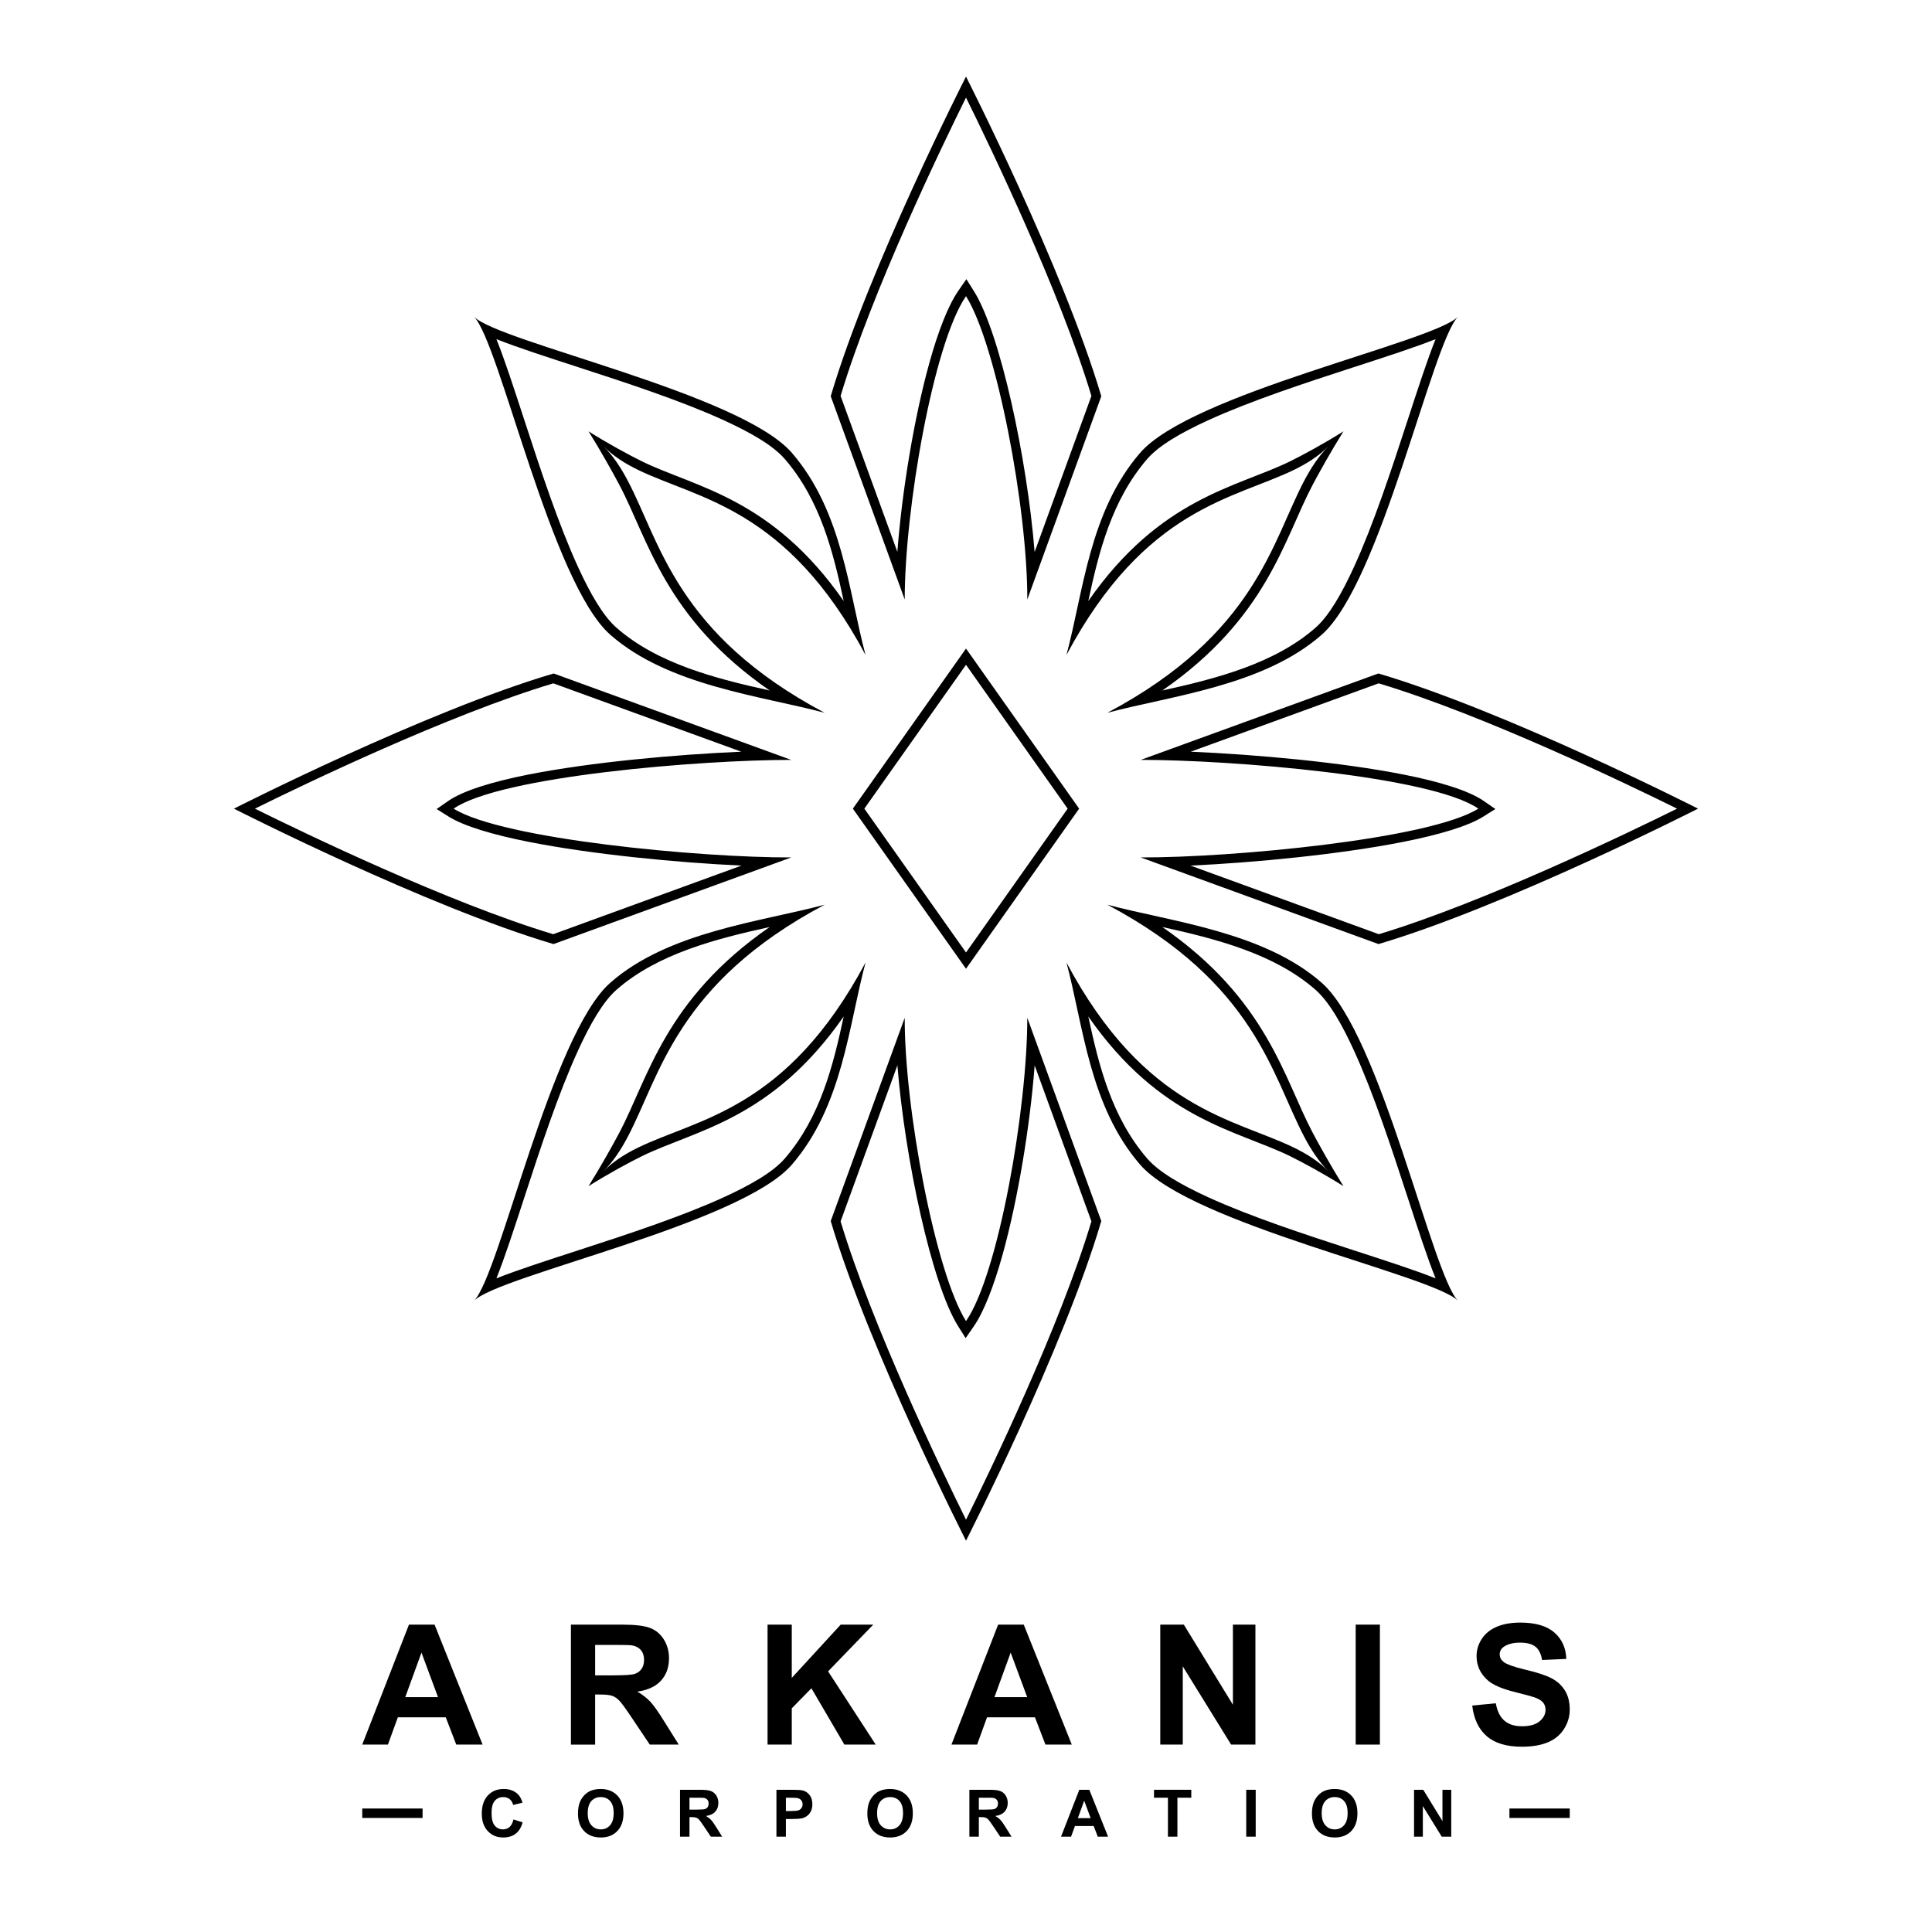
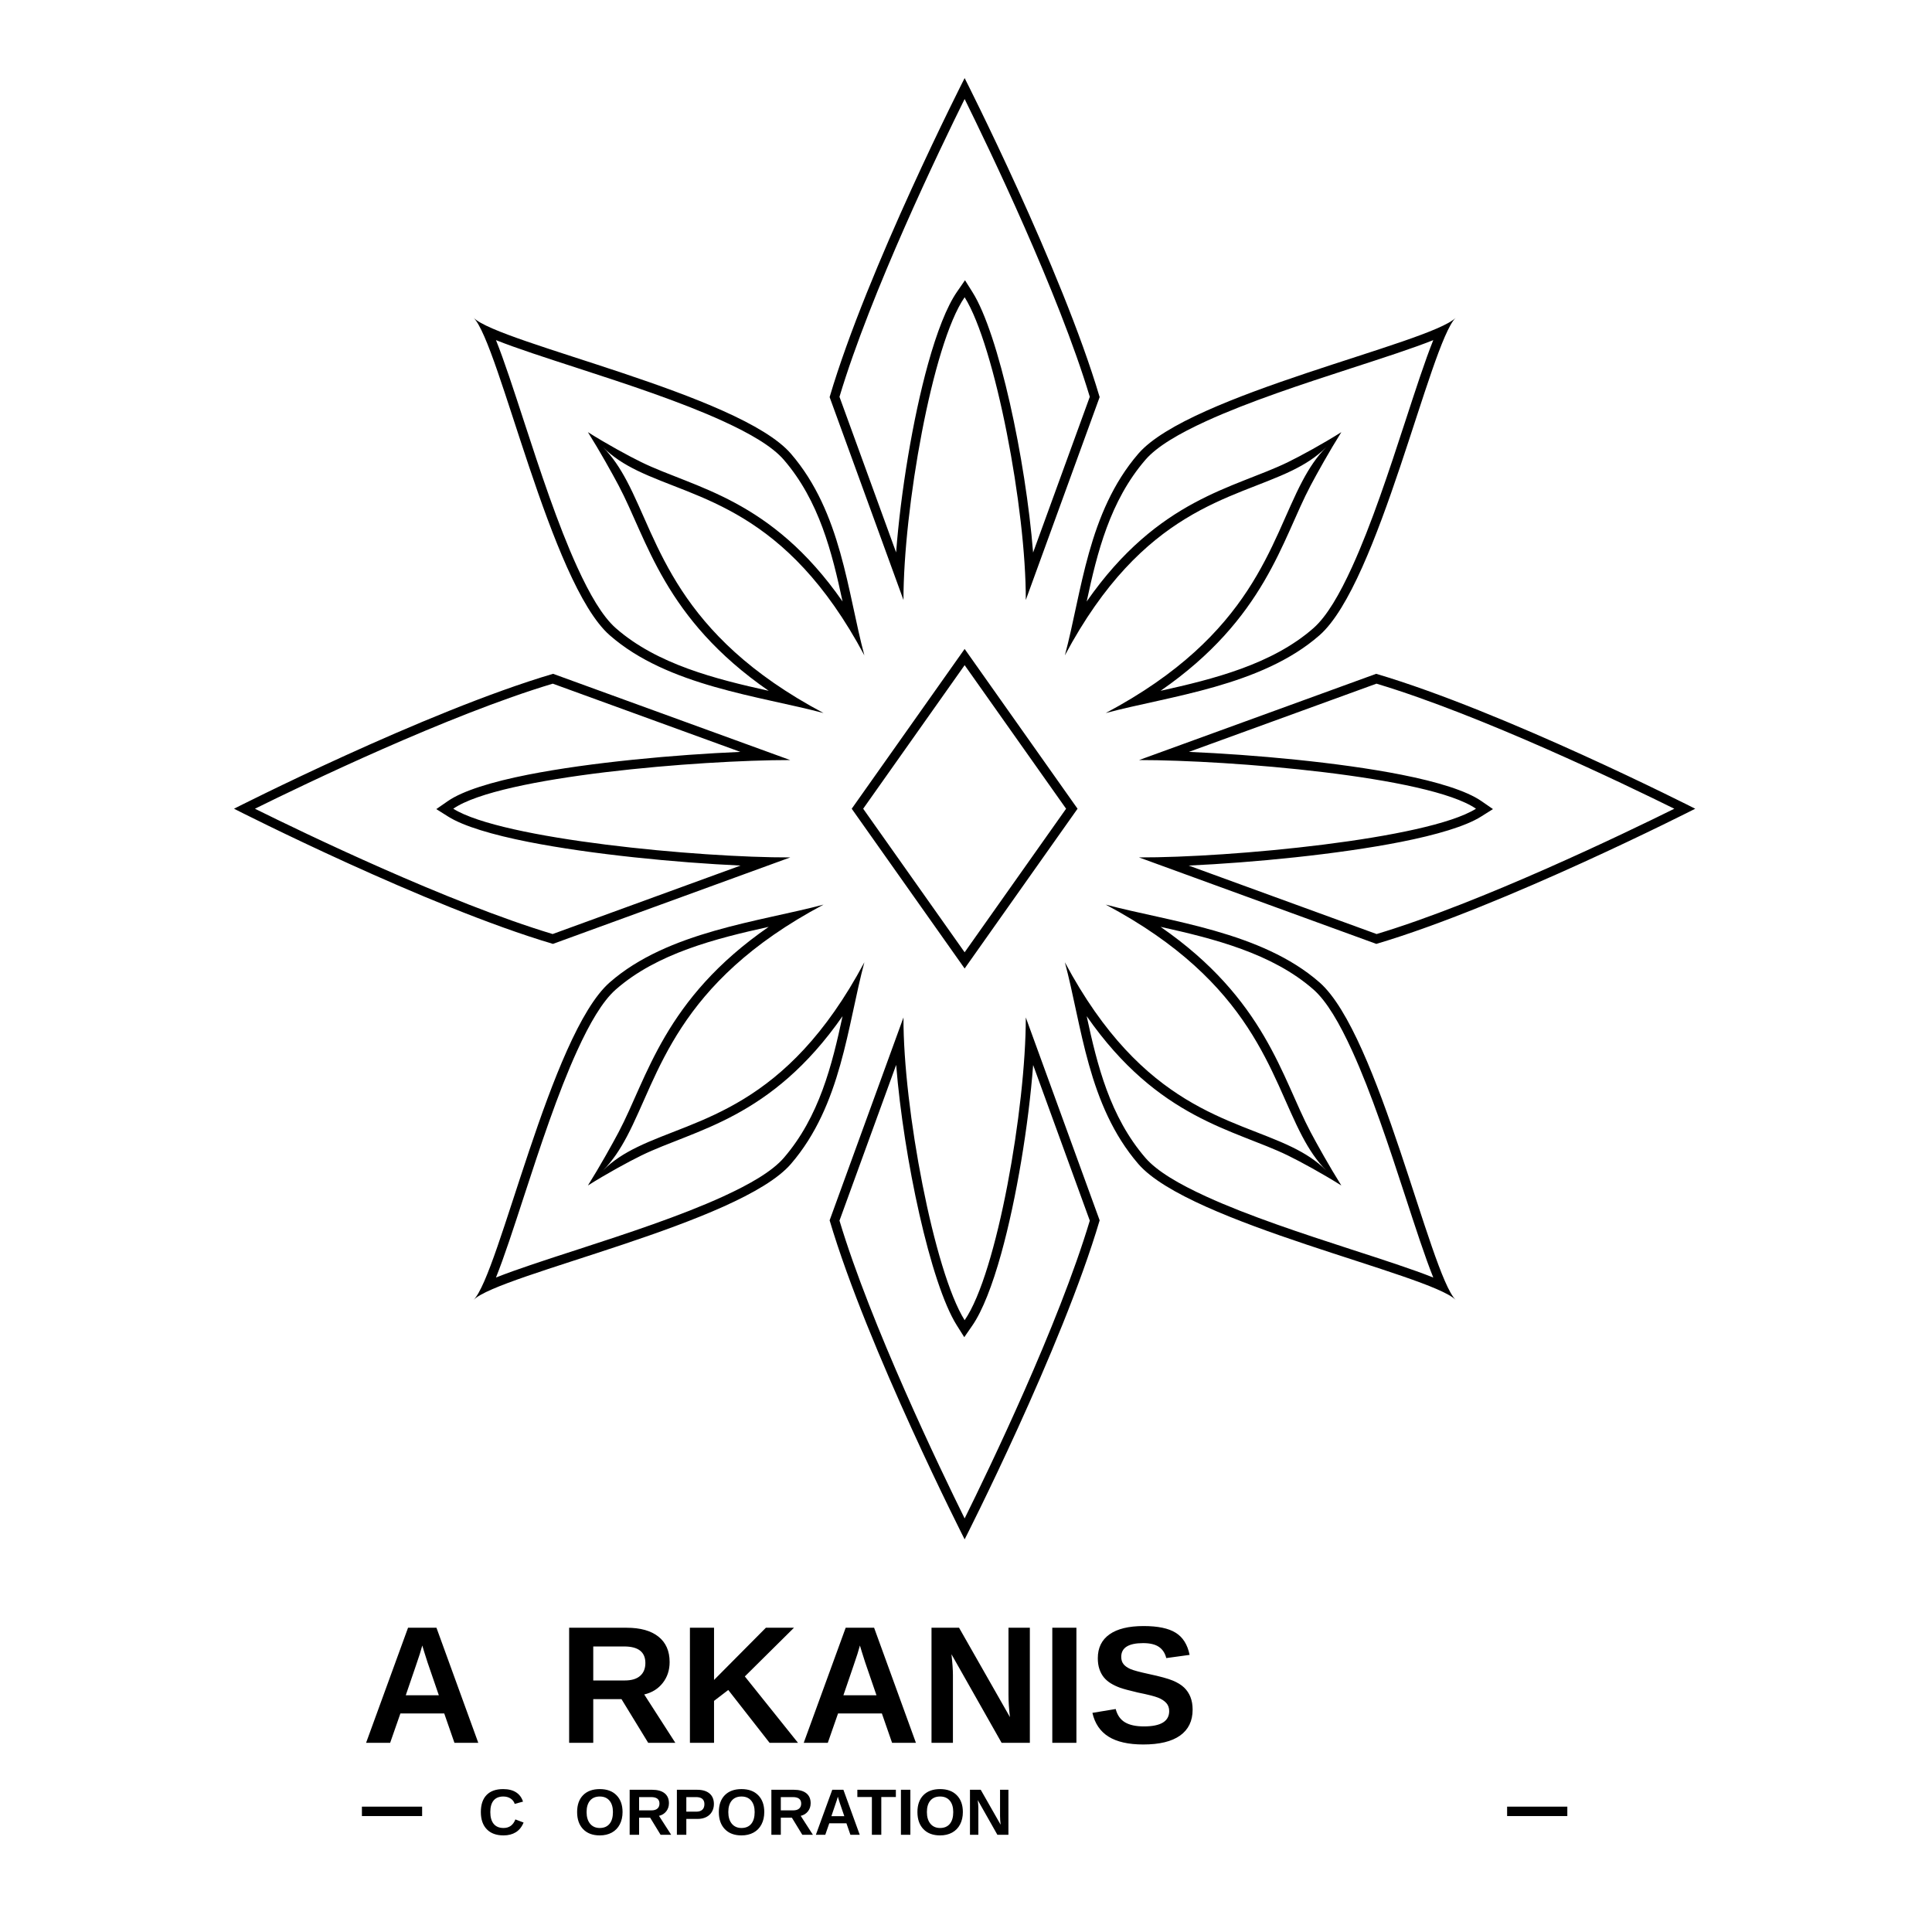
- <svg xmlns="http://www.w3.org/2000/svg" width="384px" height="384px" version="1.1" xml:space="preserve" style="fill-rule:evenodd;clip-rule:evenodd;stroke-linejoin:round;stroke-miterlimit:2;">
-   <rect id="thick_outline_black_name" x="0" y="-0" width="384" height="384" style="fill:none;" />
-   <g id="name_black_symbol">
-     <path d="M95.919,346.75l-5.236,0l-2.081,-5.416l-9.529,0l-1.968,5.416l-5.106,0l9.285,-23.843l5.09,0l9.545,23.843Zm-8.862,-9.433l-3.285,-8.848l-3.22,8.848l6.504,0Z" style="fill-rule:nonzero;" />
-     <path d="M113.474,346.75l0,-23.843l10.13,0c2.547,0 4.398,0.214 5.553,0.642c1.155,0.428 2.079,1.19 2.772,2.285c0.694,1.095 1.041,2.347 1.041,3.757c0,1.789 -0.526,3.266 -1.577,4.432c-1.052,1.166 -2.623,1.9 -4.716,2.204c1.041,0.607 1.9,1.274 2.577,2.001c0.678,0.726 1.591,2.017 2.74,3.871l2.911,4.652l-5.756,0l-3.48,-5.188c-1.236,-1.854 -2.081,-3.022 -2.537,-3.505c-0.455,-0.483 -0.938,-0.813 -1.447,-0.992c-0.509,-0.179 -1.317,-0.268 -2.423,-0.268l-0.976,0l0,9.954l-4.813,0Zm4.813,-13.76l3.561,0c2.309,0 3.751,-0.098 4.325,-0.293c0.575,-0.195 1.024,-0.531 1.35,-1.008c0.325,-0.477 0.488,-1.073 0.488,-1.789c0,-0.802 -0.214,-1.45 -0.642,-1.944c-0.428,-0.493 -1.033,-0.805 -1.813,-0.935c-0.39,-0.054 -1.561,-0.081 -3.512,-0.081l-3.756,0l0,6.05Z" style="fill-rule:nonzero;" />
-     <path d="M152.558,346.75l0,-23.843l4.813,0l0,10.588l9.724,-10.588l6.472,0l-8.976,9.287l9.464,14.556l-6.228,0l-6.553,-11.19l-3.903,3.985l0,7.205l-4.813,0Z" style="fill-rule:nonzero;" />
-     <path d="M213.025,346.75l-5.236,0l-2.081,-5.416l-9.529,0l-1.968,5.416l-5.106,0l9.285,-23.843l5.09,0l9.545,23.843Zm-8.862,-9.433l-3.285,-8.848l-3.22,8.848l6.504,0Z" style="fill-rule:nonzero;" />
-     <path d="M230.612,346.75l0,-23.843l4.683,0l9.756,15.923l0,-15.923l4.472,0l0,23.843l-4.829,0l-9.61,-15.549l0,15.549l-4.472,0Z" style="fill-rule:nonzero;" />
-     <rect x="269.453" y="322.907" width="4.813" height="23.843" style="fill-rule:nonzero;" />
-     <path d="M292.617,338.992l4.683,-0.455c0.282,1.572 0.854,2.727 1.715,3.464c0.862,0.737 2.024,1.106 3.488,1.106c1.55,0 2.718,-0.328 3.504,-0.984c0.786,-0.656 1.179,-1.423 1.179,-2.301c0,-0.564 -0.165,-1.044 -0.496,-1.439c-0.331,-0.396 -0.908,-0.74 -1.732,-1.033c-0.564,-0.195 -1.848,-0.542 -3.854,-1.041c-2.58,-0.64 -4.39,-1.426 -5.431,-2.358c-1.463,-1.312 -2.195,-2.911 -2.195,-4.798c0,-1.214 0.344,-2.35 1.033,-3.407c0.688,-1.057 1.68,-1.862 2.976,-2.415c1.295,-0.553 2.859,-0.829 4.691,-0.829c2.992,0 5.244,0.656 6.756,1.968c1.512,1.312 2.306,3.063 2.382,5.253l-4.813,0.211c-0.206,-1.225 -0.648,-2.106 -1.325,-2.643c-0.678,-0.537 -1.694,-0.805 -3.049,-0.805c-1.398,0 -2.493,0.287 -3.285,0.862c-0.509,0.369 -0.764,0.862 -0.764,1.48c0,0.564 0.238,1.046 0.715,1.448c0.607,0.51 2.081,1.041 4.423,1.594c2.342,0.553 4.073,1.125 5.195,1.716c1.122,0.591 2,1.399 2.634,2.423c0.634,1.025 0.951,2.291 0.951,3.798c0,1.366 -0.379,2.646 -1.138,3.838c-0.759,1.193 -1.832,2.079 -3.22,2.659c-1.388,0.58 -3.117,0.87 -5.187,0.87c-3.014,0 -5.328,-0.697 -6.943,-2.09c-1.615,-1.393 -2.58,-3.424 -2.894,-6.091Z" style="fill-rule:nonzero;" />
-     <rect x="300.011" y="359.457" width="11.989" height="1.875" />
-     <path d="M102.054,361.628l1.825,0.579c-0.28,1.017 -0.745,1.773 -1.396,2.267c-0.651,0.494 -1.476,0.741 -2.476,0.741c-1.238,0 -2.255,-0.423 -3.052,-1.269c-0.797,-0.846 -1.195,-2.002 -1.195,-3.469c0,-1.552 0.401,-2.757 1.202,-3.615c0.801,-0.858 1.854,-1.288 3.16,-1.288c1.14,0 2.066,0.337 2.778,1.011c0.424,0.399 0.742,0.971 0.954,1.717l-1.863,0.445c-0.11,-0.483 -0.34,-0.865 -0.69,-1.145c-0.35,-0.28 -0.775,-0.42 -1.275,-0.42c-0.691,0 -1.251,0.248 -1.682,0.744c-0.43,0.496 -0.645,1.299 -0.645,2.41c0,1.179 0.212,2.018 0.636,2.518c0.424,0.5 0.975,0.75 1.653,0.75c0.5,0 0.93,-0.159 1.291,-0.477c0.36,-0.318 0.619,-0.818 0.776,-1.501Z" style="fill-rule:nonzero;" />
-     <path d="M114.878,360.452c0,-0.95 0.142,-1.747 0.426,-2.391c0.212,-0.475 0.501,-0.901 0.868,-1.278c0.367,-0.377 0.768,-0.657 1.205,-0.839c0.581,-0.246 1.25,-0.369 2.009,-0.369c1.373,0 2.472,0.426 3.297,1.278c0.824,0.852 1.237,2.037 1.237,3.555c0,1.505 -0.409,2.683 -1.227,3.533c-0.818,0.85 -1.912,1.275 -3.281,1.275c-1.386,0 -2.488,-0.423 -3.306,-1.269c-0.818,-0.846 -1.227,-2.011 -1.227,-3.494Zm1.939,-0.064c0,1.056 0.244,1.856 0.731,2.401c0.487,0.545 1.106,0.817 1.856,0.817c0.75,0 1.366,-0.27 1.847,-0.811c0.481,-0.541 0.722,-1.351 0.722,-2.432c0,-1.068 -0.234,-1.865 -0.703,-2.391c-0.468,-0.526 -1.09,-0.789 -1.866,-0.789c-0.776,0 -1.401,0.266 -1.876,0.798c-0.475,0.532 -0.712,1.334 -0.712,2.407Z" style="fill-rule:nonzero;" />
-     <path d="M135.16,365.056l0,-9.323l3.961,0c0.996,0 1.72,0.084 2.171,0.251c0.451,0.167 0.813,0.465 1.084,0.893c0.271,0.428 0.407,0.918 0.407,1.469c0,0.7 -0.206,1.277 -0.617,1.733c-0.411,0.456 -1.026,0.743 -1.844,0.862c0.407,0.237 0.743,0.498 1.008,0.782c0.265,0.284 0.622,0.789 1.071,1.514l1.138,1.819l-2.251,0l-1.361,-2.029c-0.483,-0.725 -0.814,-1.182 -0.992,-1.37c-0.178,-0.189 -0.367,-0.318 -0.566,-0.388c-0.199,-0.07 -0.515,-0.105 -0.947,-0.105l-0.381,0l0,3.892l-1.882,0Zm1.882,-5.38l1.392,0c0.903,0 1.467,-0.038 1.691,-0.114c0.225,-0.076 0.401,-0.208 0.528,-0.394c0.127,-0.187 0.191,-0.42 0.191,-0.7c0,-0.314 -0.084,-0.567 -0.251,-0.76c-0.167,-0.193 -0.404,-0.315 -0.709,-0.366c-0.153,-0.021 -0.61,-0.032 -1.373,-0.032l-1.469,0l0,2.366Z" style="fill-rule:nonzero;" />
-     <path d="M154.322,365.056l0,-9.323l3.02,0c1.144,0 1.89,0.047 2.238,0.14c0.534,0.14 0.981,0.444 1.342,0.913c0.36,0.468 0.54,1.074 0.54,1.816c0,0.572 -0.104,1.054 -0.312,1.444c-0.208,0.39 -0.472,0.696 -0.792,0.919c-0.32,0.223 -0.645,0.37 -0.976,0.442c-0.449,0.089 -1.1,0.134 -1.952,0.134l-1.227,0l0,3.517l-1.882,0Zm1.882,-7.746l0,2.645l1.03,0c0.742,0 1.238,-0.049 1.488,-0.146c0.25,-0.098 0.446,-0.25 0.588,-0.458c0.142,-0.208 0.213,-0.449 0.213,-0.725c0,-0.339 -0.1,-0.619 -0.299,-0.839c-0.199,-0.22 -0.451,-0.358 -0.757,-0.413c-0.225,-0.042 -0.676,-0.064 -1.354,-0.064l-0.909,0Z" style="fill-rule:nonzero;" />
-     <path d="M172.391,360.452c0,-0.95 0.142,-1.747 0.426,-2.391c0.212,-0.475 0.501,-0.901 0.868,-1.278c0.367,-0.377 0.768,-0.657 1.205,-0.839c0.581,-0.246 1.25,-0.369 2.009,-0.369c1.373,0 2.472,0.426 3.297,1.278c0.824,0.852 1.237,2.037 1.237,3.555c0,1.505 -0.409,2.683 -1.227,3.533c-0.818,0.85 -1.912,1.275 -3.281,1.275c-1.386,0 -2.488,-0.423 -3.306,-1.269c-0.818,-0.846 -1.227,-2.011 -1.227,-3.494Zm1.939,-0.064c0,1.056 0.244,1.856 0.731,2.401c0.487,0.545 1.106,0.817 1.856,0.817c0.75,0 1.366,-0.27 1.847,-0.811c0.481,-0.541 0.722,-1.351 0.722,-2.432c0,-1.068 -0.234,-1.865 -0.703,-2.391c-0.468,-0.526 -1.09,-0.789 -1.866,-0.789c-0.776,0 -1.401,0.266 -1.876,0.798c-0.475,0.532 -0.712,1.334 -0.712,2.407Z" style="fill-rule:nonzero;" />
-     <path d="M192.672,365.056l0,-9.323l3.961,0c0.996,0 1.72,0.084 2.171,0.251c0.451,0.167 0.813,0.465 1.084,0.893c0.271,0.428 0.407,0.918 0.407,1.469c0,0.7 -0.206,1.277 -0.617,1.733c-0.411,0.456 -1.026,0.743 -1.844,0.862c0.407,0.237 0.743,0.498 1.008,0.782c0.265,0.284 0.622,0.789 1.071,1.514l1.138,1.819l-2.251,0l-1.361,-2.029c-0.483,-0.725 -0.814,-1.182 -0.992,-1.37c-0.178,-0.189 -0.367,-0.318 -0.566,-0.388c-0.199,-0.07 -0.515,-0.105 -0.947,-0.105l-0.381,0l0,3.892l-1.882,0Zm1.882,-5.38l1.392,0c0.903,0 1.467,-0.038 1.691,-0.114c0.225,-0.076 0.401,-0.208 0.528,-0.394c0.127,-0.187 0.191,-0.42 0.191,-0.7c0,-0.314 -0.084,-0.567 -0.251,-0.76c-0.167,-0.193 -0.404,-0.315 -0.709,-0.366c-0.153,-0.021 -0.61,-0.032 -1.373,-0.032l-1.469,0l0,2.366Z" style="fill-rule:nonzero;" />
-     <path d="M220.24,365.056l-2.047,0l-0.814,-2.118l-3.726,0l-0.769,2.118l-1.996,0l3.63,-9.323l1.99,0l3.732,9.323Zm-3.465,-3.688l-1.284,-3.459l-1.259,3.459l2.543,0Z" style="fill-rule:nonzero;" />
-     <path d="M232.135,365.056l0,-7.746l-2.766,0l0,-1.577l7.407,0l0,1.577l-2.759,0l0,7.746l-1.882,0Z" style="fill-rule:nonzero;" />
-     <rect x="247.699" y="355.733" width="1.882" height="9.323" style="fill-rule:nonzero;" />
-     <path d="M260.758,360.452c0,-0.95 0.142,-1.747 0.426,-2.391c0.212,-0.475 0.501,-0.901 0.868,-1.278c0.367,-0.377 0.768,-0.657 1.205,-0.839c0.581,-0.246 1.25,-0.369 2.009,-0.369c1.373,0 2.472,0.426 3.297,1.278c0.824,0.852 1.237,2.037 1.237,3.555c0,1.505 -0.409,2.683 -1.227,3.533c-0.818,0.85 -1.912,1.275 -3.281,1.275c-1.386,0 -2.488,-0.423 -3.306,-1.269c-0.818,-0.846 -1.227,-2.011 -1.227,-3.494Zm1.939,-0.064c0,1.056 0.244,1.856 0.731,2.401c0.487,0.545 1.106,0.817 1.856,0.817c0.75,0 1.366,-0.27 1.847,-0.811c0.481,-0.541 0.722,-1.351 0.722,-2.432c0,-1.068 -0.234,-1.865 -0.703,-2.391c-0.468,-0.526 -1.09,-0.789 -1.866,-0.789c-0.776,0 -1.401,0.266 -1.876,0.798c-0.475,0.532 -0.712,1.334 -0.712,2.407Z" style="fill-rule:nonzero;" />
-     <path d="M281.053,365.056l0,-9.323l1.831,0l3.815,6.226l0,-6.226l1.748,0l0,9.323l-1.888,0l-3.757,-6.079l0,6.079l-1.748,0Z" style="fill-rule:nonzero;" />
-     <rect x="72" y="359.457" width="11.989" height="1.875" />
-   </g>
-   <g id="_--Thick-Outline-White">
-     <path d="M169.514,160.725l22.487,-31.82l22.487,31.82l-22.487,31.82l-22.487,-31.82Zm2.282,0l20.205,28.59l20.205,-28.59l-20.205,-28.59l-20.205,28.59Zm-81.631,0c9.659,6.075 49.057,9.76 67.109,9.696l-47.263,17.223c-25.166,-7.451 -62.498,-26.402 -63.493,-26.908l-0.02,-0.01c0,0 38.002,-19.337 63.541,-26.867l47.224,17.176c-17.935,-0.014 -57.76,3.223 -67.1,9.69l0.001,0.001Zm-39.5,0.001c9.676,4.792 38.474,18.691 59.289,24.955l37.424,-13.638c-12.855,-0.588 -29.688,-2.23 -42.23,-4.704c-7.161,-1.413 -12.955,-3.137 -15.975,-5.036l-2.39,-1.504l2.321,-1.607c2.935,-2.032 8.722,-3.822 15.923,-5.244c12.531,-2.476 29.449,-3.991 42.309,-4.542l-37.355,-13.586c-20.84,6.245 -49.639,20.122 -59.316,24.907Zm223.322,26.917l-47.263,-17.223c18.053,0.065 57.45,-3.621 67.109,-9.696l0.001,-0.001c-9.34,-6.468 -49.165,-9.704 -67.1,-9.69l47.224,-17.176c25.379,7.483 63.063,26.627 63.537,26.867l0.002,0.001c-0.336,0.171 -38.118,19.398 -63.511,26.917Zm59.345,-26.916c-9.679,-4.787 -38.476,-18.663 -59.314,-24.908l-37.353,13.587c12.859,0.551 29.777,2.066 42.308,4.542c7.2,1.422 12.988,3.212 15.923,5.244l2.321,1.607l-2.39,1.504c-3.02,1.899 -8.814,3.623 -15.975,5.036c-12.542,2.474 -29.374,4.116 -42.23,4.705l37.425,13.637c20.813,-6.263 49.609,-20.161 59.286,-24.954Zm-141.331,145.497c0,0 -19.334,-38.023 -26.887,-63.53l14.707,-40.406c-0.065,18.053 6.106,50.637 12.181,60.294c6.468,-9.34 12.194,-42.359 12.18,-60.294l14.707,40.406c-7.531,25.539 -26.887,63.53 -26.887,63.53Zm0.002,-4.168c4.79,-9.675 18.678,-38.465 24.924,-59.303l-11.281,-30.991c-0.911,11.925 -3.301,26.545 -6.363,37.566c-1.742,6.27 -3.728,11.396 -5.749,14.315l-1.607,2.32l-1.503,-2.389c-5.22,-8.298 -10.567,-33.23 -12.059,-51.836l-11.288,31.014c6.263,20.814 20.141,49.623 24.926,59.304Z" />
-     <path d="M264.011,88.729c-1.945,1.956 -4.241,3.401 -6.808,4.653c-11.89,5.801 -29.601,7.485 -45.239,36.804c3.374,-12.573 4.546,-28.463 14.624,-40.156c10.207,-11.842 58.103,-21.975 63.196,-27.071c-5.113,5.127 -15.315,52.87 -27.097,63.213c-11.57,10.157 -29.953,12.119 -42.591,15.5c29.485,-15.654 32.731,-34.042 39.163,-46.191c1.352,-2.554 2.845,-4.832 4.752,-6.751Zm-7.625,2.978c2.537,-1.238 6.972,-3.659 10.635,-5.973c-2.374,3.787 -4.852,8.233 -6.114,10.618c-5.731,10.825 -9.029,26.47 -29.888,40.891c10.541,-2.33 22.243,-5.277 30.44,-12.472c2.683,-2.355 5.232,-6.784 7.696,-12.177c3.869,-8.469 7.422,-19.281 10.505,-28.726c2.129,-6.521 4.039,-12.401 5.672,-16.462c-4.063,1.625 -9.949,3.526 -16.476,5.646c-9.458,3.072 -20.283,6.617 -28.742,10.488c-5.381,2.463 -9.791,5.014 -12.113,7.707c-7.058,8.189 -9.608,18.497 -11.693,28.211c14.314,-20.548 29.452,-22.565 40.079,-27.75Z" />
-     <path d="M264.011,232.762c-1.945,-1.956 -4.241,-3.401 -6.808,-4.653c-11.89,-5.801 -29.601,-7.485 -45.239,-36.804c3.374,12.573 4.546,28.463 14.624,40.156c10.207,11.842 58.103,21.975 63.196,27.071c-5.113,-5.127 -15.315,-52.87 -27.097,-63.213c-11.57,-10.157 -29.953,-12.119 -42.591,-15.5c29.485,15.654 32.731,34.042 39.163,46.191c1.352,2.554 2.845,4.832 4.752,6.751Zm-7.625,-2.978c2.537,1.238 6.972,3.659 10.635,5.973c-2.374,-3.787 -4.852,-8.233 -6.114,-10.618c-5.731,-10.825 -9.029,-26.47 -29.888,-40.891c10.541,2.33 22.243,5.277 30.44,12.472c2.683,2.355 5.232,6.784 7.696,12.177c3.869,8.469 7.422,19.281 10.505,28.726c2.129,6.521 4.039,12.401 5.672,16.462c-4.063,-1.625 -9.949,-3.526 -16.476,-5.646c-9.458,-3.072 -20.283,-6.617 -28.742,-10.488c-5.381,-2.463 -9.791,-5.014 -12.113,-7.707c-7.058,-8.189 -9.608,-18.497 -11.693,-28.211c14.314,20.548 29.452,22.565 40.079,27.75Z" />
-     <path d="M119.988,88.729c1.945,1.956 4.241,3.401 6.808,4.653c11.89,5.801 29.601,7.485 45.239,36.804c-3.374,-12.573 -4.546,-28.463 -14.624,-40.156c-10.207,-11.842 -58.103,-21.975 -63.196,-27.071c5.113,5.127 15.315,52.87 27.097,63.213c11.57,10.157 29.953,12.119 42.591,15.5c-29.485,-15.654 -32.731,-34.042 -39.163,-46.191c-1.352,-2.554 -2.845,-4.832 -4.752,-6.751Zm7.625,2.978c-2.537,-1.238 -6.972,-3.659 -10.635,-5.973c2.374,3.787 4.852,8.233 6.114,10.618c5.731,10.825 9.029,26.47 29.888,40.891c-10.541,-2.33 -22.243,-5.277 -30.44,-12.472c-2.683,-2.355 -5.232,-6.784 -7.696,-12.177c-3.869,-8.469 -7.422,-19.281 -10.505,-28.726c-2.129,-6.521 -4.039,-12.401 -5.672,-16.462c4.063,1.625 9.949,3.526 16.476,5.646c9.458,3.072 20.283,6.617 28.742,10.488c5.381,2.463 9.791,5.014 12.113,7.707c7.058,8.189 9.608,18.497 11.693,28.211c-14.314,-20.548 -29.452,-22.565 -40.079,-27.75Z" />
-     <path d="M119.988,232.762c1.945,-1.956 4.241,-3.401 6.808,-4.653c11.89,-5.801 29.601,-7.485 45.239,-36.804c-3.374,12.573 -4.546,28.463 -14.624,40.156c-10.207,11.842 -58.103,21.975 -63.196,27.071c5.113,-5.127 15.315,-52.87 27.097,-63.213c11.57,-10.157 29.953,-12.119 42.591,-15.5c-29.485,15.654 -32.731,34.042 -39.163,46.191c-1.352,2.554 -2.845,4.832 -4.752,6.751Zm7.625,-2.978c-2.537,1.238 -6.972,3.659 -10.635,5.973c2.374,-3.787 4.852,-8.233 6.114,-10.618c5.731,-10.825 9.029,-26.47 29.888,-40.891c-10.541,2.33 -22.243,5.277 -30.44,12.472c-2.683,2.355 -5.232,6.784 -7.696,12.177c-3.869,8.469 -7.422,19.281 -10.505,28.726c-2.129,6.521 -4.039,12.401 -5.672,16.462c4.063,-1.625 9.949,-3.526 16.476,-5.646c9.458,-3.072 20.283,-6.617 28.742,-10.488c5.381,-2.463 9.791,-5.014 12.113,-7.707c7.058,-8.189 9.608,-18.497 11.693,-28.211c-14.314,20.548 -29.452,22.565 -40.079,27.75Z" />
-     <path d="M192.002,15.225c0,0 19.334,38.023 26.887,63.53l-14.707,40.406c0.065,-18.053 -6.106,-50.637 -12.181,-60.294c-6.468,9.34 -12.194,42.359 -12.18,60.294l-14.707,-40.406c7.531,-25.539 26.887,-63.53 26.887,-63.53Zm-0.002,4.168c-4.79,9.675 -18.678,38.465 -24.924,59.303l11.281,30.991c0.911,-11.925 3.301,-26.545 6.363,-37.566c1.742,-6.27 3.728,-11.396 5.749,-14.315l1.607,-2.32l1.503,2.389c5.22,8.298 10.567,33.23 12.059,51.836l11.288,-31.014c-6.263,-20.814 -20.141,-49.623 -24.926,-59.304Z" />
+ <svg xmlns="http://www.w3.org/2000/svg" width="100%" height="100%" viewBox="0 0 513 513" version="1.1" xml:space="preserve" style="fill-rule:evenodd;clip-rule:evenodd;stroke-linejoin:round;stroke-miterlimit:2;">
+   <g transform="matrix(1,0,0,1,-2397,-2051)">
+     <g transform="matrix(1,0,0,1,70.72487,183.8009)">
+       <g id="thick_outline_black_name" transform="matrix(0.917475,0,0,0.917475,2326.409,318.3155)">
+         <rect x="0" y="1688.681" width="558.053" height="558.053" style="fill:none;" />
+         <g id="name_black_symbol" transform="matrix(0.464707,0,0,0.464707,46.59257,1713.481)">
+           <g transform="matrix(1.823972,0,0,1.823972,-706.2141,-1683.144)">
+             <g transform="matrix(57.10979,0,0,57.10979,869.9855,1488.047)">
+                         </g>
+             <text x="455.616px" y="1488.047px" style="font-family:'Arial-BoldMT', 'Arial', sans-serif;font-weight:700;font-size:57.11px;">A<tspan x="522.558px 589.501px 656.443px 723.385px 790.327px 831.894px " y="1488.047px 1488.047px 1488.047px 1488.047px 1488.047px 1488.047px ">RKANIS</tspan>
+             </text>
+           </g>
+           <g transform="matrix(1.673718,0,0,0.87792,-208.3161,-247.5071)">
+             <rect x="625.162" y="1501.57" width="22.405" height="6.68" />
+           </g>
+           <g transform="matrix(1.16828,0,0,1.16828,-273.1741,-650.1947)">
+             <g transform="matrix(34.86214,0,0,34.86214,922.9731,1488.047)">
+                         </g>
+             <text x="402.628px" y="1488.047px" style="font-family:'Arial-BoldMT', 'Arial', sans-serif;font-weight:700;font-size:34.862px;">C<tspan x="453.951px 507.215px 558.538px 607.937px 661.201px 712.524px 761.259px 808.701px 844.533px 897.797px " y="1488.047px 1488.047px 1488.047px 1488.047px 1488.047px 1488.047px 1488.047px 1488.047px 1488.047px 1488.047px ">ORPORATION</tspan>
+             </text>
+           </g>
+           <g transform="matrix(1.673718,0,0,0.87792,-921.5282,-247.5071)">
+             <rect x="625.162" y="1501.57" width="22.405" height="6.68" />
+           </g>
+         </g>
+         <g id="_--Thick-Outline-Black" transform="matrix(0.937516,0,0,0.937516,17.43632,77.52898)">
+           <g transform="matrix(1.089948,0,0,1.089948,-1334.096,1021.633)">
+             <path d="M1448.021,867.971L1480.002,822.716L1511.983,867.971L1480.002,913.226L1448.021,867.971ZM1451.267,867.971L1480.002,908.633L1508.737,867.971L1480.002,827.309L1451.267,867.971ZM1335.173,867.971C1348.91,876.611 1404.94,881.853 1430.615,881.761L1363.398,906.255C1327.608,895.657 1274.514,868.706 1273.099,867.986L1273.07,867.971C1273.07,867.971 1327.116,840.47 1363.438,829.76L1430.6,854.189C1405.093,854.169 1348.455,858.772 1335.171,867.97L1335.173,867.971ZM1278.996,867.973C1292.757,874.789 1333.713,894.556 1363.315,903.464L1416.539,884.069C1398.257,883.232 1374.317,880.897 1356.481,877.378C1346.296,875.368 1338.056,872.916 1333.761,870.215L1330.362,868.076L1333.662,865.791C1337.836,862.901 1346.067,860.356 1356.307,858.333C1374.129,854.812 1398.189,852.656 1416.479,851.873L1363.354,832.55C1333.716,841.432 1292.757,861.168 1278.996,867.973ZM1596.602,906.255L1529.385,881.761C1555.06,881.853 1611.09,876.611 1624.827,867.971L1624.829,867.97C1611.545,858.772 1554.907,854.169 1529.4,854.189L1596.562,829.76C1632.656,840.403 1686.25,867.629 1686.923,867.971L1686.926,867.973C1686.449,868.216 1632.716,895.561 1596.602,906.255ZM1681.001,867.975C1667.236,861.167 1626.282,841.432 1596.645,832.55L1543.523,851.873C1561.811,852.656 1585.871,854.812 1603.693,858.333C1613.933,860.356 1622.164,862.901 1626.338,865.791L1629.638,868.076L1626.239,870.215C1621.944,872.916 1613.704,875.368 1603.519,877.378C1585.683,880.897 1561.744,883.232 1543.46,884.069L1596.685,903.464C1626.285,894.557 1667.238,874.791 1681.001,867.975ZM1480.002,1074.905C1480.002,1074.905 1452.505,1020.827 1441.764,984.551L1462.68,927.085C1462.588,952.76 1471.363,999.102 1480.003,1012.836C1489.201,999.552 1497.345,952.592 1497.325,927.085L1518.241,984.551C1507.53,1020.873 1480.002,1074.905 1480.002,1074.905ZM1480.004,1068.977C1486.817,1055.218 1506.568,1014.272 1515.45,984.635L1499.407,940.559C1498.112,957.519 1494.713,978.312 1490.359,993.986C1487.881,1002.902 1485.057,1010.193 1482.182,1014.345L1479.897,1017.645L1477.759,1014.247C1470.336,1002.446 1462.731,966.987 1460.609,940.525L1444.555,984.634C1453.462,1014.236 1473.199,1055.209 1480.004,1068.977Z" />
+           </g>
+           <g transform="matrix(1.089948,0,0,1.089948,-1334.096,1021.633)">
+             <path d="M1582.413,765.576C1579.647,768.358 1576.382,770.413 1572.731,772.194C1555.821,780.445 1530.633,782.839 1508.393,824.537C1513.191,806.656 1514.858,784.057 1529.191,767.426C1543.707,750.584 1611.825,736.172 1619.068,728.924C1611.796,736.216 1597.287,804.118 1580.531,818.827C1564.077,833.272 1537.932,836.063 1519.958,840.871C1561.892,818.607 1566.508,792.456 1575.655,775.178C1577.578,771.545 1579.701,768.305 1582.413,765.576ZM1571.568,769.812C1575.177,768.051 1581.484,764.608 1586.693,761.317C1583.317,766.703 1579.793,773.027 1577.998,776.418C1569.848,791.813 1565.157,814.064 1535.491,834.573C1550.483,831.259 1567.125,827.069 1578.783,816.835C1582.598,813.486 1586.223,807.187 1589.727,799.516C1595.23,787.472 1600.283,772.094 1604.668,758.661C1607.695,749.386 1610.411,741.024 1612.734,735.249C1606.955,737.561 1598.584,740.263 1589.302,743.278C1575.85,747.648 1560.456,752.689 1548.426,758.195C1540.772,761.698 1534.5,765.326 1531.199,769.156C1521.161,780.803 1517.535,795.463 1514.569,809.278C1534.926,780.054 1556.456,777.186 1571.568,769.812Z" />
+           </g>
+           <g transform="matrix(1.089948,0,0,-1.089948,-1334.096,2913.782)">
+             <path d="M1582.413,765.576C1579.647,768.358 1576.382,770.413 1572.731,772.194C1555.821,780.445 1530.633,782.839 1508.393,824.537C1513.191,806.656 1514.858,784.057 1529.191,767.426C1543.707,750.584 1611.825,736.172 1619.068,728.924C1611.796,736.216 1597.287,804.118 1580.531,818.827C1564.077,833.272 1537.932,836.063 1519.958,840.871C1561.892,818.607 1566.508,792.456 1575.655,775.178C1577.578,771.545 1579.701,768.305 1582.413,765.576ZM1571.568,769.812C1575.177,768.051 1581.484,764.608 1586.693,761.317C1583.317,766.703 1579.793,773.027 1577.998,776.418C1569.848,791.813 1565.157,814.064 1535.491,834.573C1550.483,831.259 1567.125,827.069 1578.783,816.835C1582.598,813.486 1586.223,807.187 1589.727,799.516C1595.23,787.472 1600.283,772.094 1604.668,758.661C1607.695,749.386 1610.411,741.024 1612.734,735.249C1606.955,737.561 1598.584,740.263 1589.302,743.278C1575.85,747.648 1560.456,752.689 1548.426,758.195C1540.772,761.698 1534.5,765.326 1531.199,769.156C1521.161,780.803 1517.535,795.463 1514.569,809.278C1534.926,780.054 1556.456,777.186 1571.568,769.812Z" />
+           </g>
+           <g transform="matrix(-1.089948,0,0,1.089948,1892.147,1021.633)">
+             <path d="M1582.413,765.576C1579.647,768.358 1576.382,770.413 1572.731,772.194C1555.821,780.445 1530.633,782.839 1508.393,824.537C1513.191,806.656 1514.858,784.057 1529.191,767.426C1543.707,750.584 1611.825,736.172 1619.068,728.924C1611.796,736.216 1597.287,804.118 1580.531,818.827C1564.077,833.272 1537.932,836.063 1519.958,840.871C1561.892,818.607 1566.508,792.456 1575.655,775.178C1577.578,771.545 1579.701,768.305 1582.413,765.576ZM1571.568,769.812C1575.177,768.051 1581.484,764.608 1586.693,761.317C1583.317,766.703 1579.793,773.027 1577.998,776.418C1569.848,791.813 1565.157,814.064 1535.491,834.573C1550.483,831.259 1567.125,827.069 1578.783,816.835C1582.598,813.486 1586.223,807.187 1589.727,799.516C1595.23,787.472 1600.283,772.094 1604.668,758.661C1607.695,749.386 1610.411,741.024 1612.734,735.249C1606.955,737.561 1598.584,740.263 1589.302,743.278C1575.85,747.648 1560.456,752.689 1548.426,758.195C1540.772,761.698 1534.5,765.326 1531.199,769.156C1521.161,780.803 1517.535,795.463 1514.569,809.278C1534.926,780.054 1556.456,777.186 1571.568,769.812Z" />
+           </g>
+           <g transform="matrix(-1.089948,0,0,-1.089948,1892.147,2913.782)">
+             <path d="M1582.413,765.576C1579.647,768.358 1576.382,770.413 1572.731,772.194C1555.821,780.445 1530.633,782.839 1508.393,824.537C1513.191,806.656 1514.858,784.057 1529.191,767.426C1543.707,750.584 1611.825,736.172 1619.068,728.924C1611.796,736.216 1597.287,804.118 1580.531,818.827C1564.077,833.272 1537.932,836.063 1519.958,840.871C1561.892,818.607 1566.508,792.456 1575.655,775.178C1577.578,771.545 1579.701,768.305 1582.413,765.576ZM1571.568,769.812C1575.177,768.051 1581.484,764.608 1586.693,761.317C1583.317,766.703 1579.793,773.027 1577.998,776.418C1569.848,791.813 1565.157,814.064 1535.491,834.573C1550.483,831.259 1567.125,827.069 1578.783,816.835C1582.598,813.486 1586.223,807.187 1589.727,799.516C1595.23,787.472 1600.283,772.094 1604.668,758.661C1607.695,749.386 1610.411,741.024 1612.734,735.249C1606.955,737.561 1598.584,740.263 1589.302,743.278C1575.85,747.648 1560.456,752.689 1548.426,758.195C1540.772,761.698 1534.5,765.326 1531.199,769.156C1521.161,780.803 1517.535,795.463 1514.569,809.278C1534.926,780.054 1556.456,777.186 1571.568,769.812Z" />
+           </g>
+           <g transform="matrix(-1.089948,-0,0,-1.089948,1892.154,2913.719)">
+             <path d="M1480.002,1074.905C1480.002,1074.905 1452.505,1020.827 1441.764,984.551L1462.68,927.085C1462.588,952.76 1471.363,999.102 1480.003,1012.836C1489.201,999.552 1497.345,952.592 1497.325,927.085L1518.241,984.551C1507.53,1020.873 1480.002,1074.905 1480.002,1074.905ZM1480.004,1068.977C1486.817,1055.218 1506.568,1014.272 1515.45,984.635L1499.407,940.559C1498.112,957.519 1494.713,978.312 1490.359,993.986C1487.881,1002.902 1485.057,1010.193 1482.182,1014.345L1479.897,1017.645L1477.759,1014.247C1470.336,1002.446 1462.731,966.987 1460.609,940.525L1444.555,984.634C1453.462,1014.236 1473.199,1055.209 1480.004,1068.977Z" />
+           </g>
+         </g>
+       </g>
+     </g>
  </g>
</svg>
